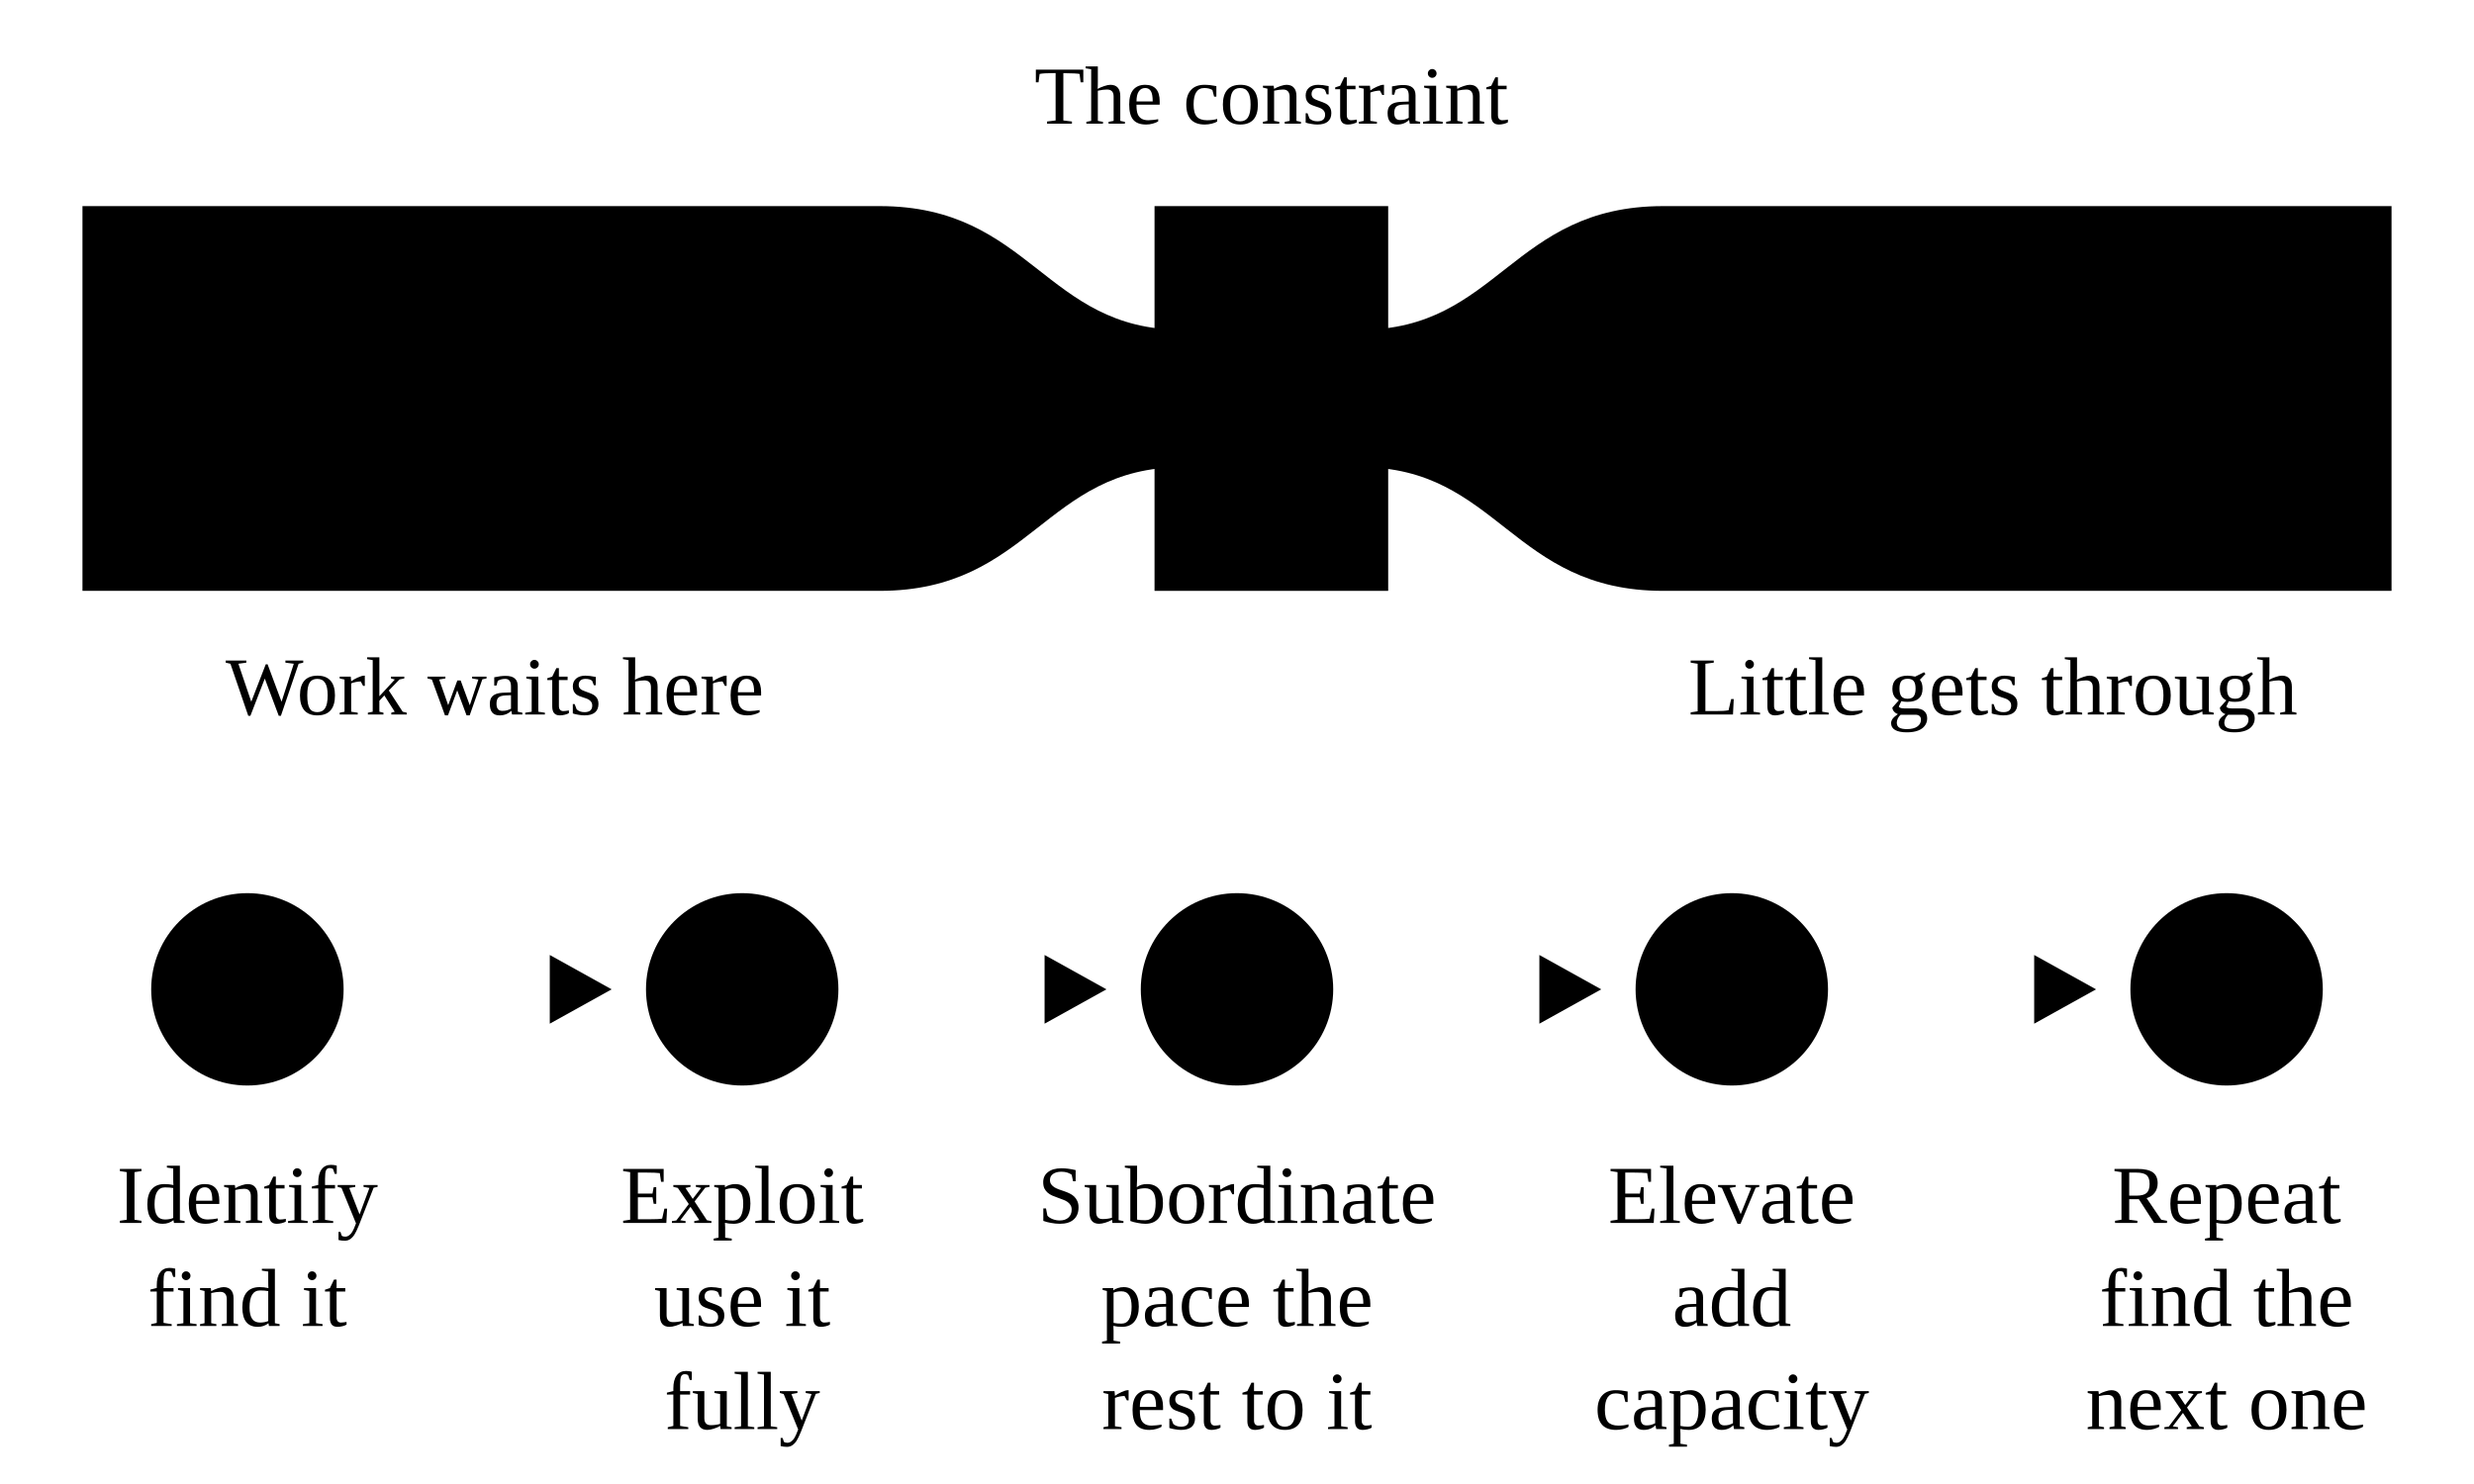
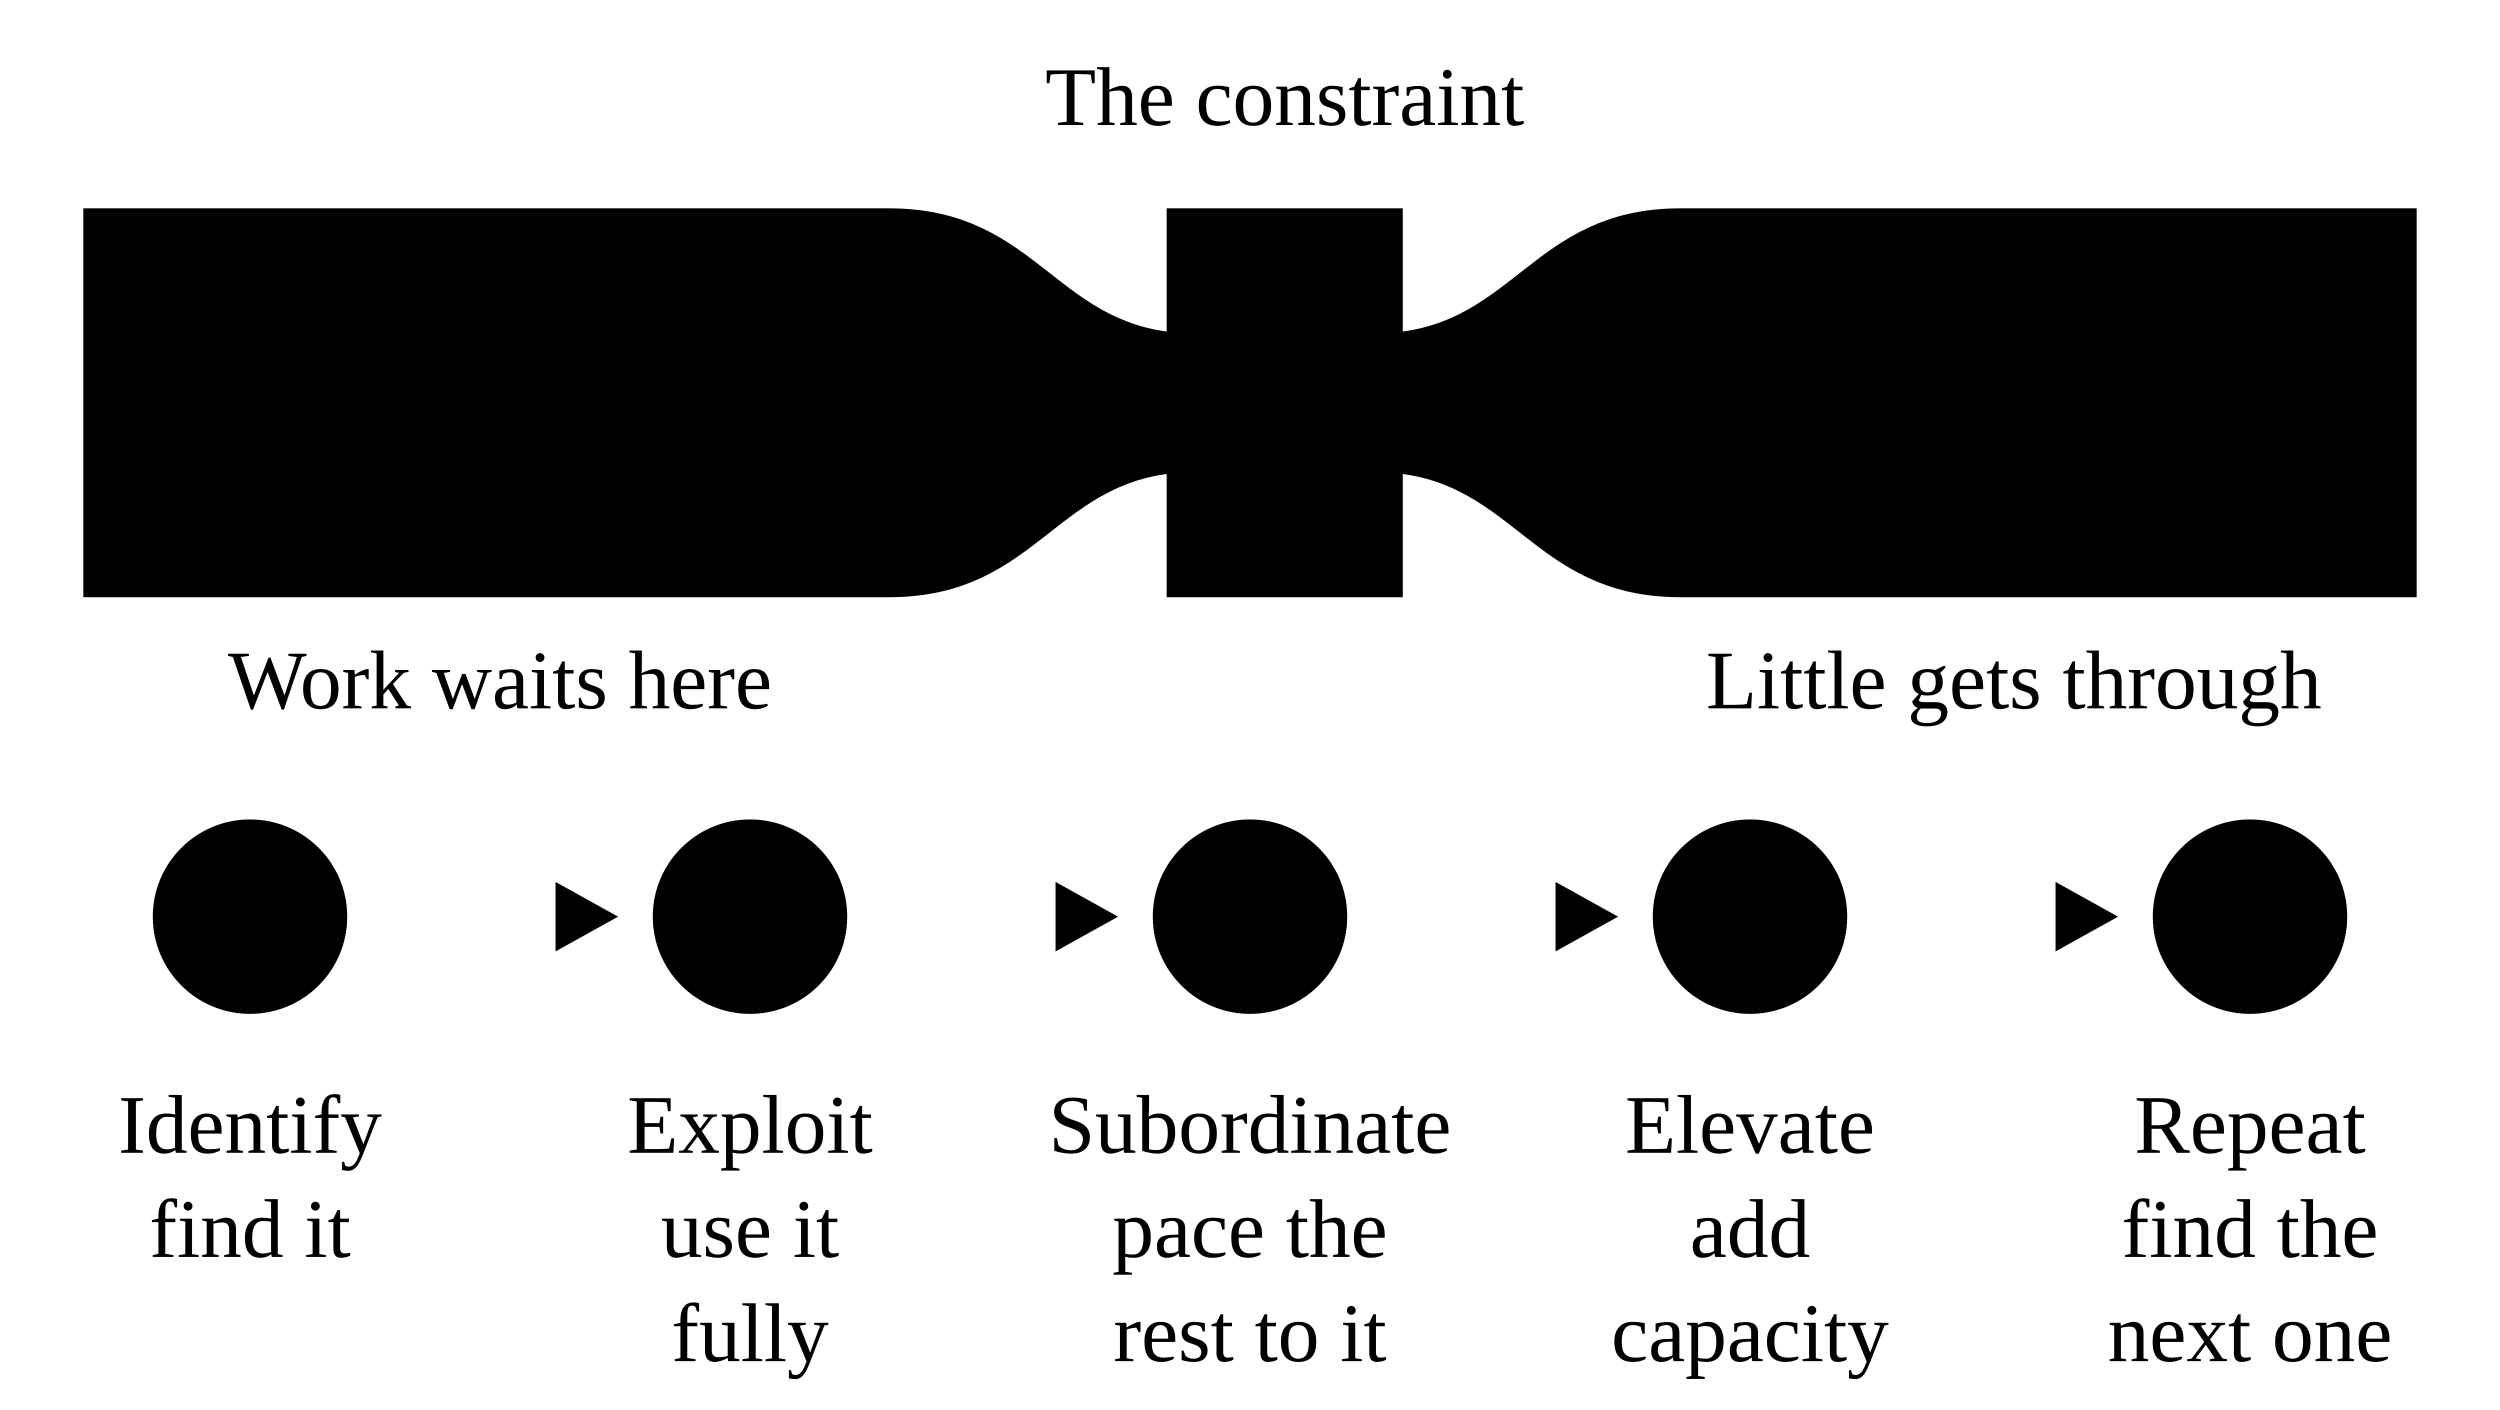
- <svg xmlns="http://www.w3.org/2000/svg" class="fig" viewBox="0 0 360 216" role="img" aria-labelledby="fig-five-title fig-five-desc">
+ <svg xmlns="http://www.w3.org/2000/svg" class="fig" viewBox="0 0 360 203" role="img" aria-labelledby="fig-five-title fig-five-desc">
  <g transform="translate(0,-4)">
    <rect class="fig-mark" x="168" y="34" width="34" height="56" />
    <path class="fig-pipe" d="M12,34 L128,34 C150,34 152,52 172,52 L198,52 C218,52 220,34 242,34 L348,34 L348,90 L242,90 C220,90 218,72 198,72 L172,72 C152,72 150,90 128,90 L12,90 Z" />
    <g class="fig-ink">
      <circle cx="26" cy="44" r="4" />
      <circle cx="38" cy="44" r="4" />
      <circle cx="50" cy="44" r="4" />
      <circle cx="62" cy="44" r="4" />
      <circle cx="74" cy="44" r="4" />
      <circle cx="86" cy="44" r="4" />
      <circle cx="98" cy="44" r="4" />
      <circle cx="110" cy="44" r="4" />
      <circle cx="122" cy="44" r="4" />
      <circle cx="26" cy="56" r="4" />
      <circle cx="38" cy="56" r="4" />
      <circle cx="50" cy="56" r="4" />
      <circle cx="62" cy="56" r="4" />
      <circle cx="74" cy="56" r="4" />
      <circle cx="86" cy="56" r="4" />
      <circle cx="98" cy="56" r="4" />
      <circle cx="110" cy="56" r="4" />
      <circle cx="122" cy="56" r="4" />
      <circle cx="134" cy="56" r="4" />
      <circle cx="26" cy="68" r="4" />
      <circle cx="38" cy="68" r="4" />
      <circle cx="50" cy="68" r="4" />
      <circle cx="62" cy="68" r="4" />
      <circle cx="74" cy="68" r="4" />
      <circle cx="86" cy="68" r="4" />
      <circle cx="98" cy="68" r="4" />
      <circle cx="110" cy="68" r="4" />
      <circle cx="122" cy="68" r="4" />
      <circle cx="136" cy="67" r="4" />
      <circle cx="26" cy="80" r="4" />
      <circle cx="38" cy="80" r="4" />
      <circle cx="50" cy="80" r="4" />
      <circle cx="62" cy="80" r="4" />
      <circle cx="74" cy="80" r="4" />
      <circle cx="86" cy="80" r="4" />
      <circle cx="98" cy="80" r="4" />
      <circle cx="110" cy="80" r="4" />
      <circle cx="148" cy="62" r="4" />
      <circle cx="160" cy="62" r="4" />
      <circle cx="178" cy="62" r="4" />
      <circle cx="192" cy="62" r="4" />
      <circle cx="224" cy="62" r="4" />
      <circle cx="262" cy="54" r="4" />
      <circle cx="300" cy="68" r="4" />
      <circle cx="334" cy="60" r="4" />
    </g>
    <text class="fig-label" x="185" y="22" text-anchor="middle">The constraint</text>
-     <text class="fig-note" x="72" y="108" text-anchor="middle">Work waits here</text>
-     <text class="fig-note" x="290" y="108" text-anchor="middle">Little gets through</text>
-     <path class="fig-axis" d="M54,148 L80,148" />
-     <path class="fig-arrow-ink" d="M80,143 L89,148 L80,153 Z" />
-     <path class="fig-axis" d="M126,148 L152,148" />
-     <path class="fig-arrow-ink" d="M152,143 L161,148 L152,153 Z" />
-     <path class="fig-axis" d="M198,148 L224,148" />
-     <path class="fig-arrow-ink" d="M224,143 L233,148 L224,153 Z" />
-     <path class="fig-axis" d="M270,148 L296,148" />
-     <path class="fig-arrow-ink" d="M296,143 L305,148 L296,153 Z" />
+     <text class="fig-note" x="72" y="106" text-anchor="middle">Work waits here</text>
+     <text class="fig-note" x="290" y="106" text-anchor="middle">Little gets through</text>
+     <path class="fig-axis" d="M54,136 L80,136" />
+     <path class="fig-arrow-ink" d="M80,131 L89,136 L80,141 Z" />
+     <path class="fig-axis" d="M126,136 L152,136" />
+     <path class="fig-arrow-ink" d="M152,131 L161,136 L152,141 Z" />
+     <path class="fig-axis" d="M198,136 L224,136" />
+     <path class="fig-arrow-ink" d="M224,131 L233,136 L224,141 Z" />
+     <path class="fig-axis" d="M270,136 L296,136" />
+     <path class="fig-arrow-ink" d="M296,131 L305,136 L296,141 Z" />
    <g class="fig-stops">
-       <circle cx="36" cy="148" r="14" />
-       <circle cx="108" cy="148" r="14" />
-       <circle cx="180" cy="148" r="14" />
-       <circle cx="252" cy="148" r="14" />
-       <circle cx="324" cy="148" r="14" />
+       <circle cx="36" cy="136" r="14" />
+       <circle cx="108" cy="136" r="14" />
+       <circle cx="180" cy="136" r="14" />
+       <circle cx="252" cy="136" r="14" />
+       <circle cx="324" cy="136" r="14" />
    </g>
    <g class="fig-num" text-anchor="middle">
-       <text x="36" y="153.8">1</text>
-       <text x="108" y="153.8">2</text>
-       <text x="180" y="153.8">3</text>
-       <text x="252" y="153.8">4</text>
-       <text x="324" y="153.8">5</text>
+       <text x="36" y="141.8">1</text>
+       <text x="108" y="141.8">2</text>
+       <text x="180" y="141.8">3</text>
+       <text x="252" y="141.8">4</text>
+       <text x="324" y="141.8">5</text>
    </g>
    <g class="fig-label" text-anchor="middle">
-       <text x="36" y="182">Identify</text>
-       <text x="108" y="182">Exploit</text>
-       <text x="180" y="182">Subordinate</text>
-       <text x="252" y="182">Elevate</text>
-       <text x="324" y="182">Repeat</text>
+       <text x="36" y="170">Identify</text>
+       <text x="108" y="170">Exploit</text>
+       <text x="180" y="170">Subordinate</text>
+       <text x="252" y="170">Elevate</text>
+       <text x="324" y="170">Repeat</text>
    </g>
    <g class="fig-note" text-anchor="middle">
-       <text x="36" y="197">find it</text>
-       <text x="108" y="197">use it</text>
-       <text x="108" y="212">fully</text>
-       <text x="180" y="197">pace the</text>
-       <text x="180" y="212">rest to it</text>
-       <text x="252" y="197">add</text>
-       <text x="252" y="212">capacity</text>
-       <text x="324" y="197">find the</text>
-       <text x="324" y="212">next one</text>
+       <text x="36" y="185">find it</text>
+       <text x="108" y="185">use it</text>
+       <text x="108" y="200">fully</text>
+       <text x="180" y="185">pace the</text>
+       <text x="180" y="200">rest to it</text>
+       <text x="252" y="185">add</text>
+       <text x="252" y="200">capacity</text>
+       <text x="324" y="185">find the</text>
+       <text x="324" y="200">next one</text>
    </g>
  </g>
</svg>
